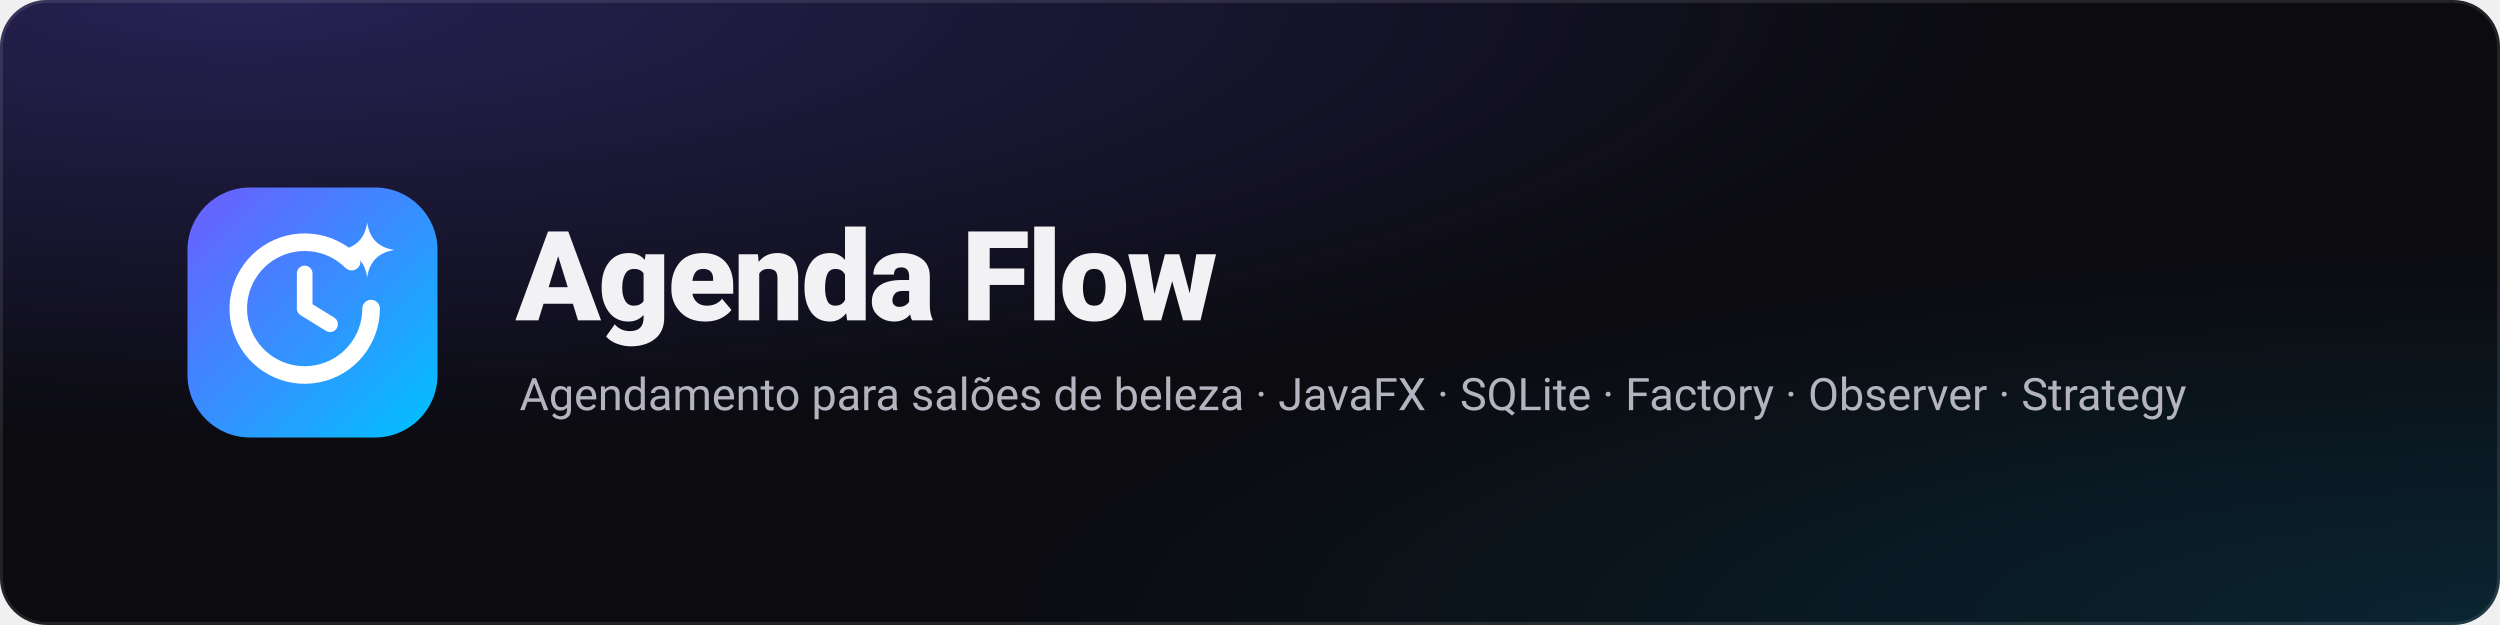
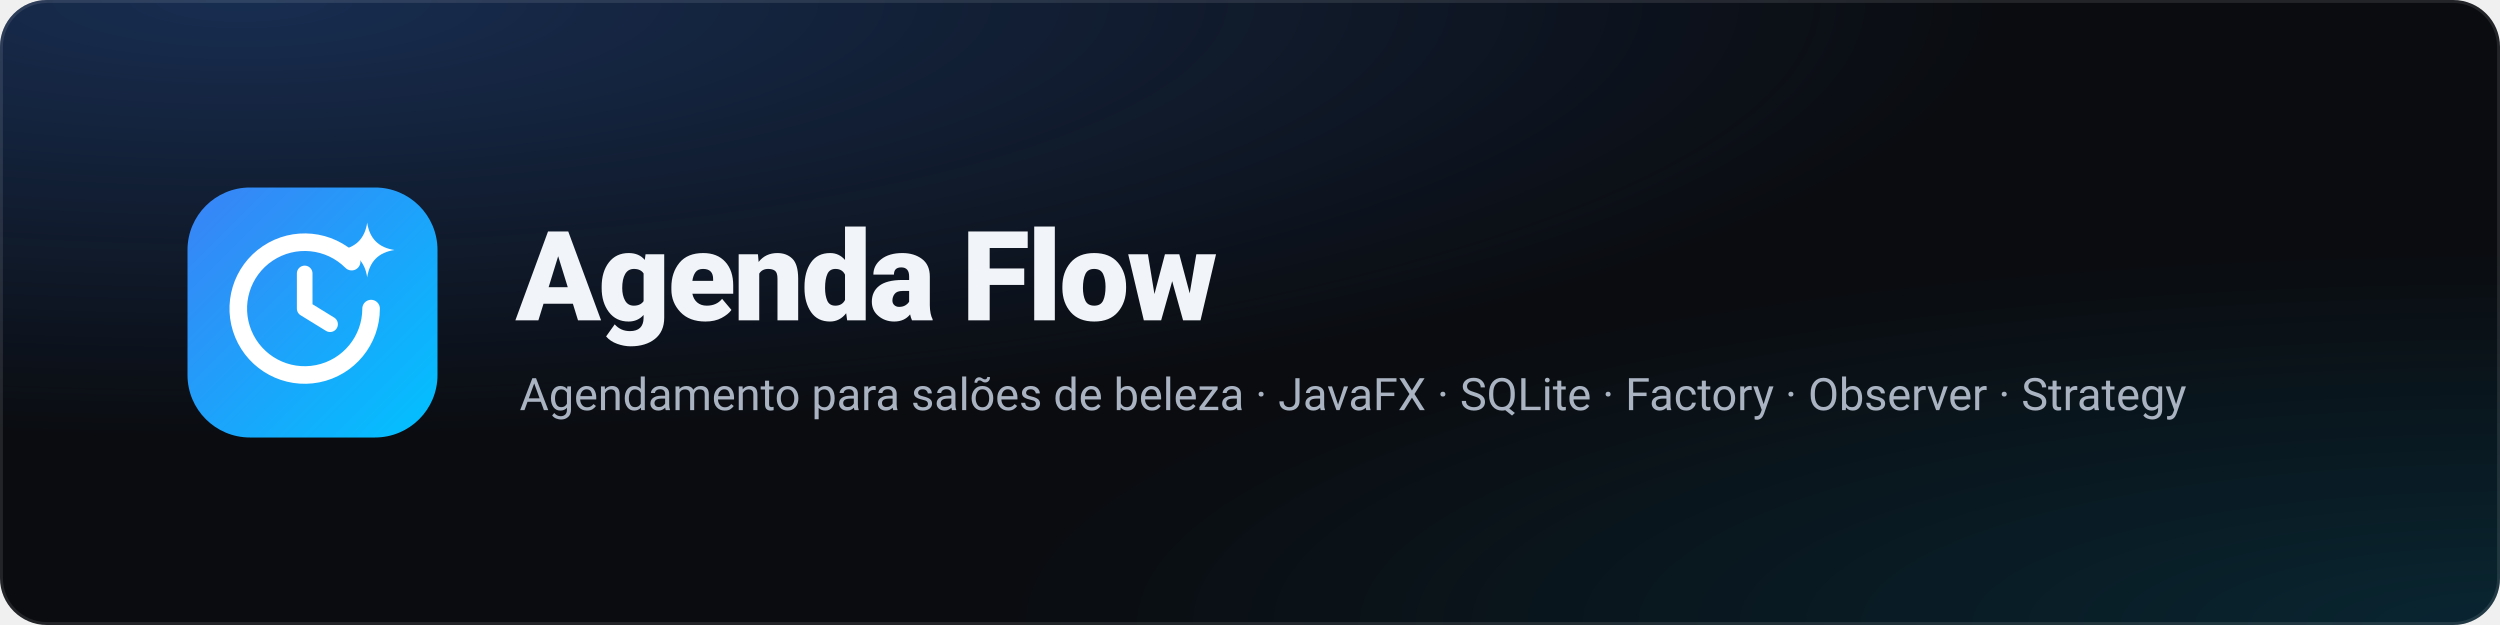
<svg xmlns="http://www.w3.org/2000/svg" width="1280" height="320" viewBox="0 0 1280 320" role="img" aria-label="Agenda Flow — agendamento para salões de beleza">
  <defs>
    <radialGradient id="g1" cx="0.1" cy="0" r="0.7">
-       <stop offset="0" stop-color="#6D5CFF" stop-opacity="0.28" />
-       <stop offset="1" stop-color="#6D5CFF" stop-opacity="0" />
+       <stop offset="0" stop-color="#3B82F6" stop-opacity="0.28" />
+       <stop offset="1" stop-color="#3B82F6" stop-opacity="0" />
    </radialGradient>
    <radialGradient id="g2" cx="1" cy="1" r="0.6">
      <stop offset="0" stop-color="#00C2FF" stop-opacity="0.14" />
      <stop offset="1" stop-color="#00C2FF" stop-opacity="0" />
    </radialGradient>
    <linearGradient id="logo" x1="0" y1="0" x2="1" y2="1">
-       <stop offset="0" stop-color="#6D5CFF" />
+       <stop offset="0" stop-color="#3B82F6" />
      <stop offset="1" stop-color="#00C2FF" />
    </linearGradient>
  </defs>
-   <rect width="1280" height="320" rx="24" fill="#0B0B10" />
+   <rect width="1280" height="320" rx="24" fill="#0A0C10" />
  <rect width="1280" height="320" rx="24" fill="url(#g1)" />
  <rect width="1280" height="320" rx="24" fill="url(#g2)" />
  <rect x="0.75" y="0.75" width="1278.5" height="318.5" rx="23.25" fill="none" stroke="#FFFFFF" stroke-opacity="0.1" stroke-width="1.5" />
  <g transform="translate(96 96)">
    <rect width="128" height="128" rx="32" fill="url(#logo)" />
    <path d="M84.04 37.96 A34 34 0 1 0 94 62" fill="none" stroke="#FFFFFF" stroke-width="9" stroke-linecap="round" />
    <path d="M60 44 V62 L73 70" fill="none" stroke="#FFFFFF" stroke-width="8" stroke-linecap="round" stroke-linejoin="round" />
    <path d="M92 18 Q93.8 30.2 106 32 Q93.8 33.8 92 46 Q90.2 33.8 78 32 Q90.2 30.2 92 18 Z" fill="#FFFFFF" />
  </g>
-   <text x="264" y="164" font-family="Segoe UI, system-ui, Roboto, sans-serif" font-size="64" font-weight="800" fill="#F2F2F5" letter-spacing="-1.3">Agenda Flow</text>
-   <text x="266" y="210" font-family="Segoe UI, system-ui, Roboto, sans-serif" font-size="23" fill="#B4B4C0">Agendamento para salões de beleza · JavaFX · SQLite · Factory · Observer · Strategy</text>
+   <text x="264" y="164" font-family="Segoe UI, system-ui, Roboto, sans-serif" font-size="64" font-weight="800" fill="#F1F4F8" letter-spacing="-1.3">Agenda Flow</text>
+   <text x="266" y="210" font-family="Segoe UI, system-ui, Roboto, sans-serif" font-size="23" fill="#A9B3C1">Agendamento para salões de beleza · JavaFX · SQLite · Factory · Observer · Strategy</text>
</svg>
